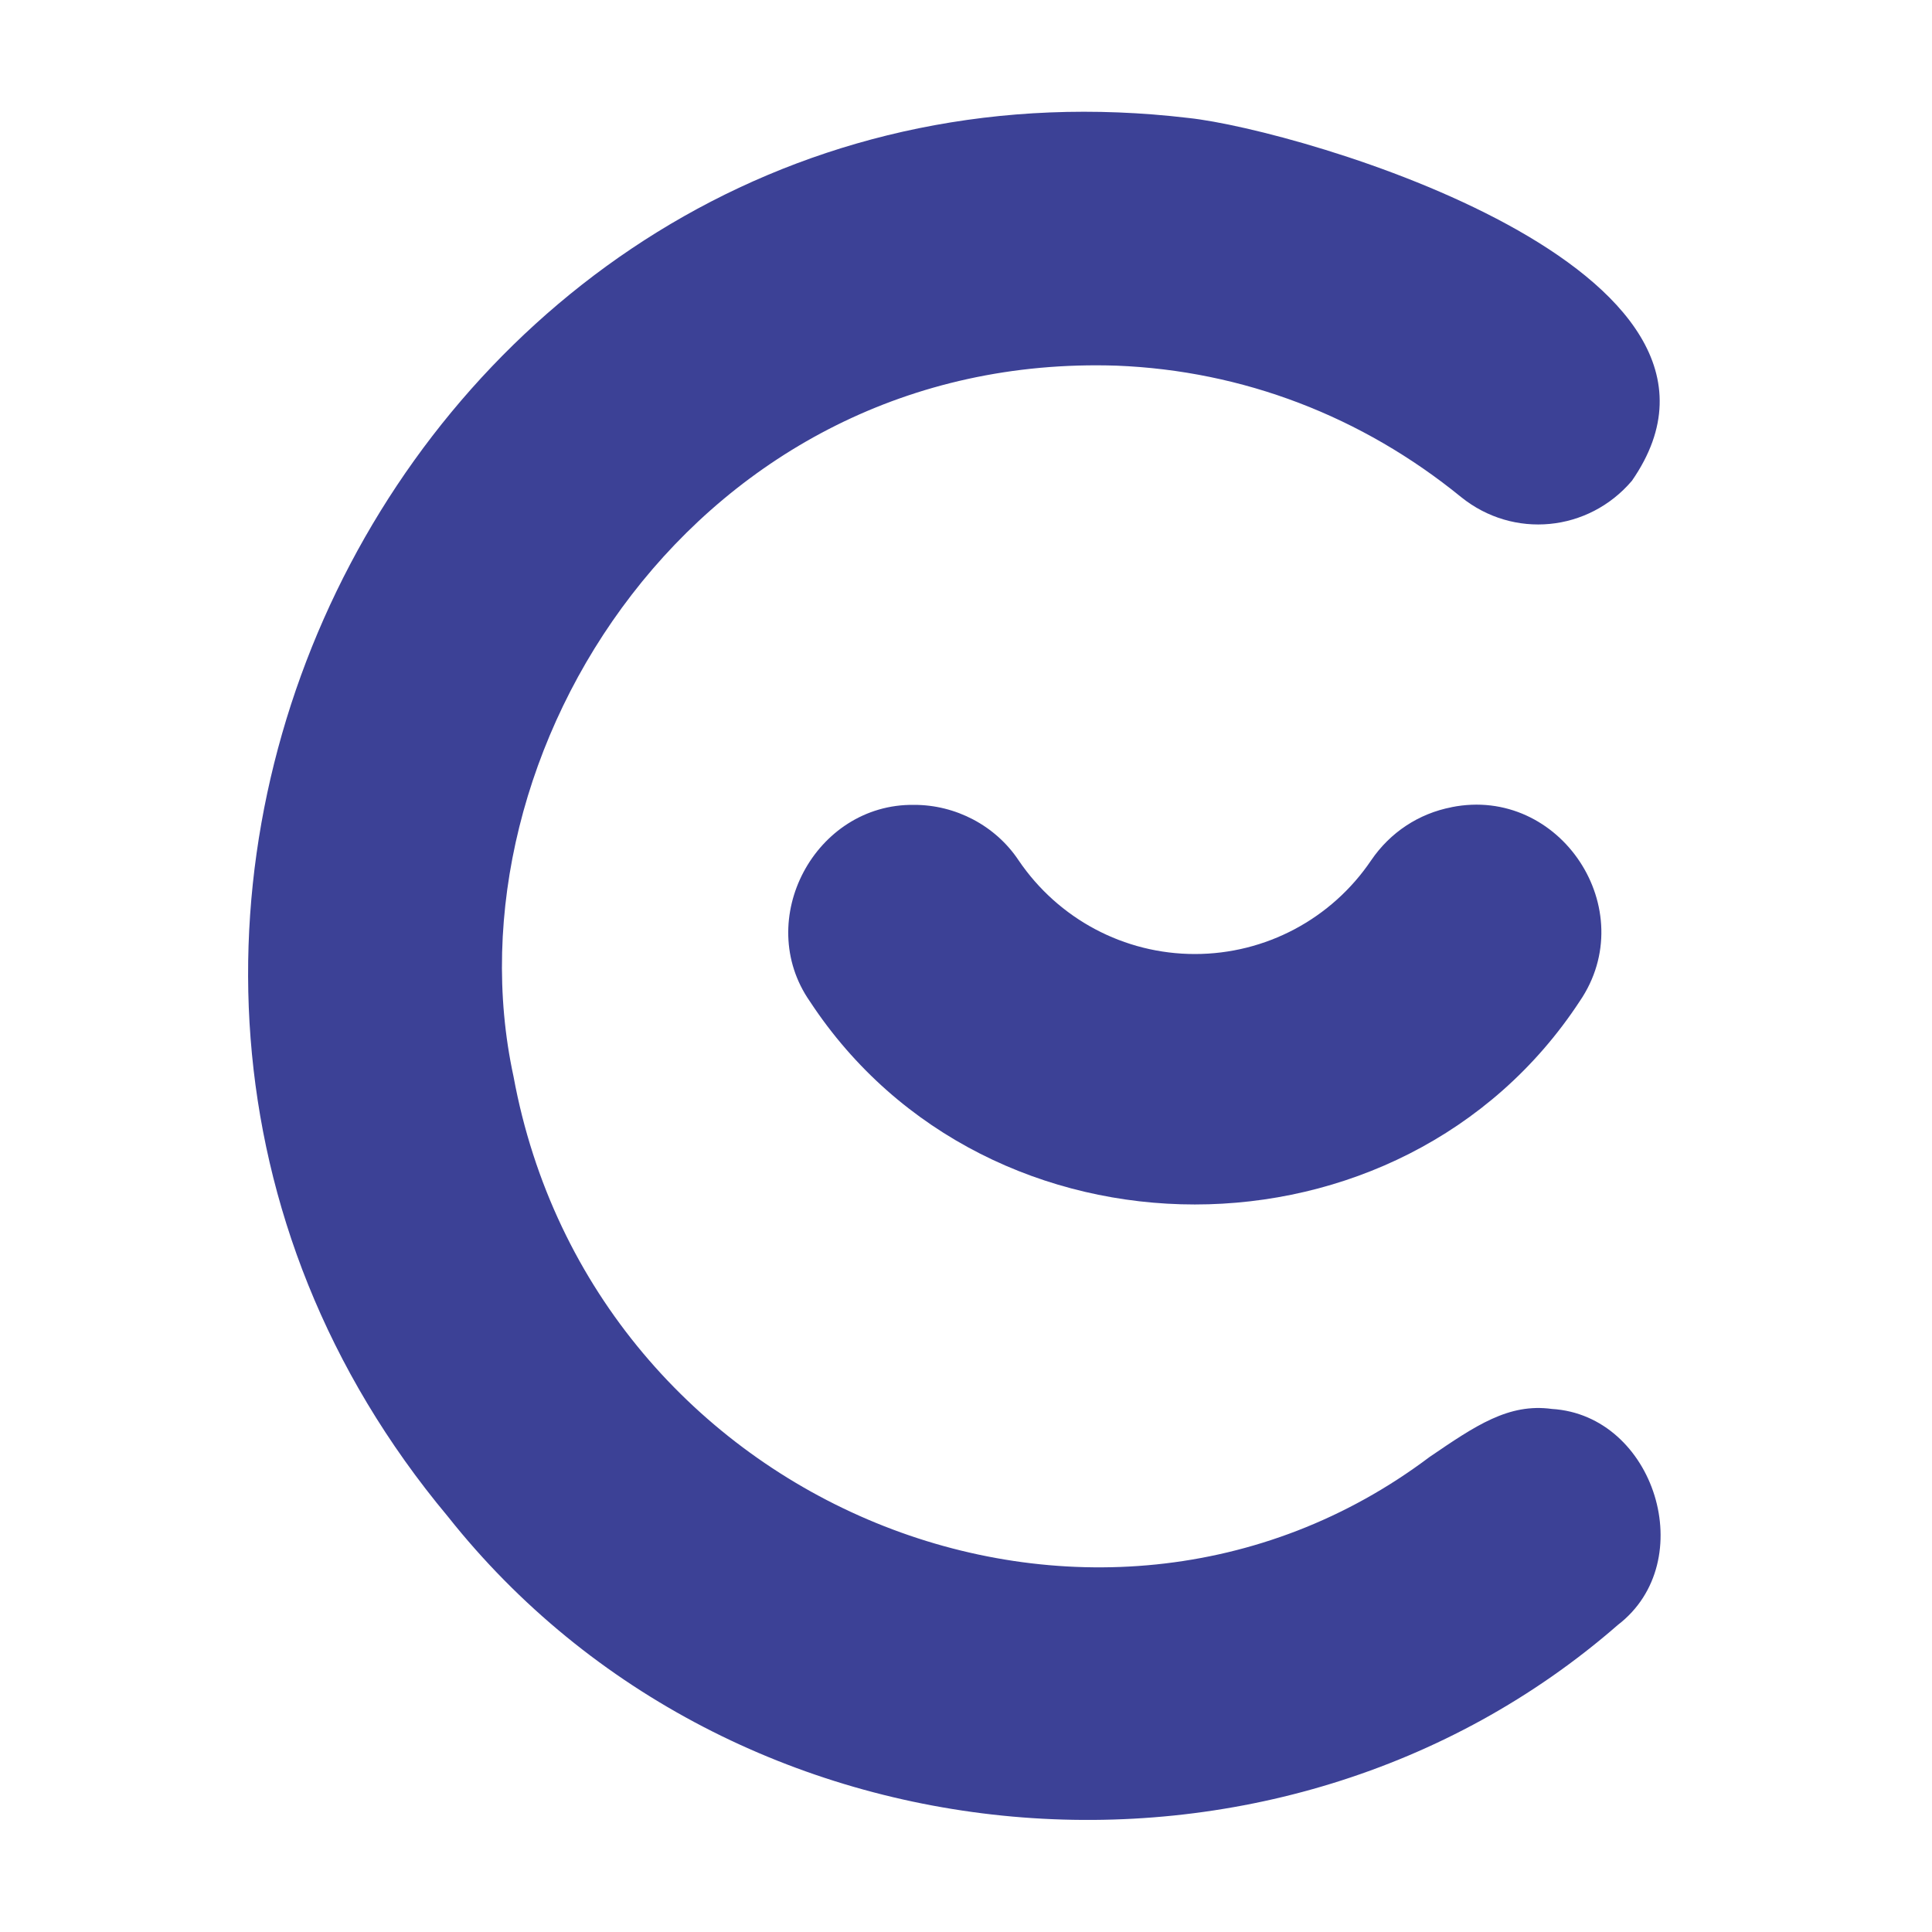
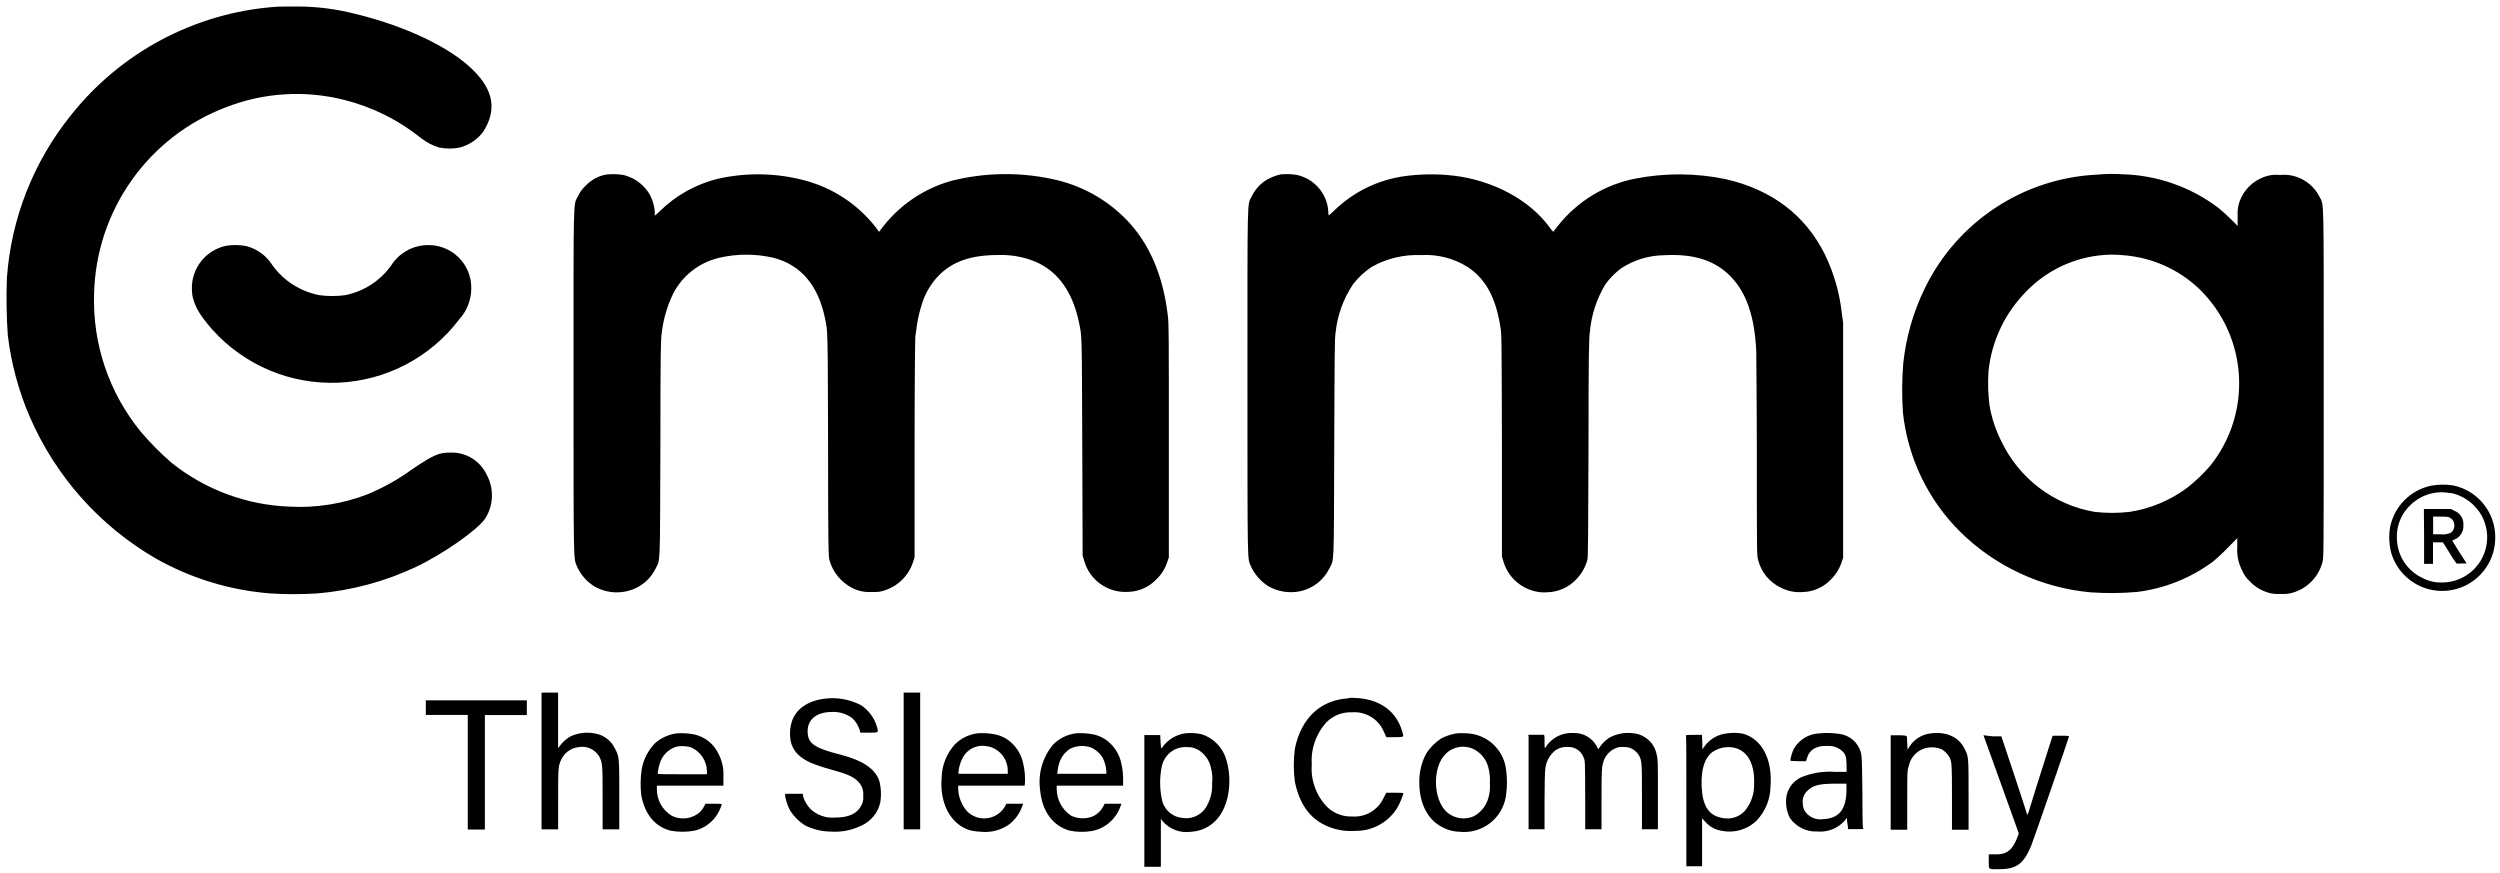
- <svg xmlns="http://www.w3.org/2000/svg" id="logosandtypes_com" data-name="logosandtypes com" viewBox="0 0 150 150">
-   <defs>
-     <style>
-       .cls-1 {
-         fill: #3c4196;
-       }
- 
-       .cls-2 {
-         fill: none;
-       }
-     </style>
-   </defs>
-   <path class="cls-2" d="M0,0H150V150H0V0Z" />
-   <path class="cls-1" d="M120.49,109.39c-3.36-.46-5.92,1.29-9.5,3.73-25.98,19.56-64.96,3.92-71.12-29.54-5.45-25.13,14.33-56.26,46.84-55.19,9.78,.39,19.02,3.92,26.74,10.21,4.05,3.26,9.87,2.7,13.25-1.27,11.42-16.46-25.78-27.25-34.42-28.17C33.36,2.18-3.19,72.3,34.77,117.74c22.15,27.93,64.5,31.4,90.85,8.41,6.41-4.92,2.86-16.27-5.13-16.76Z" />
-   <path class="cls-1" d="M112.71,62.67c-2.56,.49-4.78,1.96-6.25,4.12-3.08,4.56-8.2,7.28-13.69,7.28s-10.6-2.72-13.69-7.28c-1.79-2.69-4.89-4.31-8.12-4.3-7.68-.1-12.49,8.93-8.08,15.26,13.81,21.02,45.96,21.02,59.76,0,4.87-7.11-1.5-16.78-9.95-15.08Z" />
+ <svg xmlns="http://www.w3.org/2000/svg" width="533" height="186" version="1.1" viewBox="0 0 592.22 206.67">
+   <g fill="#000000">
+     <path transform="matrix(1.702 0 0 1.702 1.536 1.539)" d="M37.35.05A40.1 40.1 0 0 0 8.89 15.23 40.69 40.69 0 0 0 .06 37.7a73.6 73.6 0 0 0 .12 8.06 40.89 40.89 0 0 0 3.11 11.47 42.15 42.15 0 0 0 17.42 19.56 38.46 38.46 0 0 0 16 4.9 51.44 51.44 0 0 0 6.57 0A40.29 40.29 0 0 0 57 78c3.72-1.76 8.51-5.11 9.61-6.71a6 6 0 0 0 .23-6.11 5.37 5.37 0 0 0-5.1-3.09c-1.57 0-2.29.31-5.28 2.32a30.13 30.13 0 0 1-6.23 3.49 26.26 26.26 0 0 1-10.89 1.71A27.94 27.94 0 0 1 23 63.53a38.92 38.92 0 0 1-4.33-4.37A28.81 28.81 0 0 1 12.19 40a28.47 28.47 0 0 1 18.42-26A27 27 0 0 1 47 13a27.89 27.89 0 0 1 10.7 5.32 7.67 7.67 0 0 0 2.51 1.31 7.35 7.35 0 0 0 2.88 0 5.94 5.94 0 0 0 3.26-2.2c1.92-3 1.45-5.77-1.4-8.57C61.82 5.7 55.45 2.68 48.44 1a32.44 32.44 0 0 0-7.92-1c-1.2 0-2.62 0-3.17.05ZM83.39 23.4a5.32 5.32 0 0 0-2.84 1.6 4.39 4.39 0 0 0-1 1.39c-.68 1.38-.63-.91-.63 25.83 0 26.14 0 24.49.48 25.71a6.33 6.33 0 0 0 2.43 2.79 6.25 6.25 0 0 0 5.78.22 5.83 5.83 0 0 0 2.74-2.72c.66-1.34.6.08.66-16.81 0-13.73.06-15.17.19-16A17.13 17.13 0 0 1 92.77 40a9.67 9.67 0 0 1 6.32-5 16.69 16.69 0 0 1 7.76 0c3.74 1 6.11 3.84 7.05 8.29.42 2 .4 1.15.45 17.76 0 14.48.06 15.53.19 16a6.23 6.23 0 0 0 3.13 3.86 5.21 5.21 0 0 0 2.8.58 4.24 4.24 0 0 0 1.81-.24 6.1 6.1 0 0 0 3.92-4l.19-.58V61.42c0-8.39.07-15.34.1-15.46.03-.12.09-.56.14-1a19.35 19.35 0 0 1 .75-3.46 9.88 9.88 0 0 1 2.32-4c1.94-2 4.49-2.91 8.36-2.91a12.58 12.58 0 0 1 4.35.63c3.61 1.2 5.92 4.16 6.87 8.79.42 2 .39 1.33.45 17.43l.05 15 .19.61a5.94 5.94 0 0 0 6.18 4.42 5.51 5.51 0 0 0 3.9-1.75 5.63 5.63 0 0 0 1.5-2.38l.23-.66V60.43c0-15.15 0-16.36-.15-17.47q-1-8.35-5.73-13.27A20.08 20.08 0 0 0 145.48 24a30.93 30.93 0 0 0-13.95.26 18.37 18.37 0 0 0-9.91 6.88l-.17.23-.5-.68a18.55 18.55 0 0 0-9.85-6.48A25.32 25.32 0 0 0 98.92 24a17.48 17.48 0 0 0-8 4.5 6.58 6.58 0 0 1-.68.6 1 1 0 0 1 0-.44 6.15 6.15 0 0 0-.64-2.36 5.89 5.89 0 0 0-2.41-2.36 6.9 6.9 0 0 0-1.23-.47 8.45 8.45 0 0 0-2.57-.07Zm93.93-.03a6.7 6.7 0 0 0-2.09.86 5.46 5.46 0 0 0-1.9 2.17c-.66 1.33-.61-.82-.61 25.86 0 26.05 0 24.4.45 25.59a6.56 6.56 0 0 0 2.46 2.84 6.31 6.31 0 0 0 4.51.68 5.92 5.92 0 0 0 4-3.18c.66-1.35.6.08.66-16.81.05-13.74.06-15.17.19-16a14.83 14.83 0 0 1 2.44-6.74 10.82 10.82 0 0 1 2.59-2.4 12.91 12.91 0 0 1 6.86-1.64 11 11 0 0 1 6.53 1.68c2.44 1.63 3.86 4.21 4.5 8.21.19 1.09.19 1.17.23 16.59v15.5l.19.6a6 6 0 0 0 4.43 4.22 5.08 5.08 0 0 0 1.67.13 5.69 5.69 0 0 0 4-1.74 6.28 6.28 0 0 0 1.61-2.8c.08-.26.12-3.59.15-15.54 0-13.54.07-15.32.19-16.15a15.43 15.43 0 0 1 2.15-6.62 10.39 10.39 0 0 1 2.23-2.26 11.19 11.19 0 0 1 6-1.8c4.11-.23 7.09.74 9.26 3s3.29 5.54 3.52 10.36c0 .89.08 7.66.08 15 0 13.1 0 13.43.17 14a5.82 5.82 0 0 0 3.21 3.93 5.66 5.66 0 0 0 3 .59 5.6 5.6 0 0 0 3.92-1.74 6 6 0 0 0 1.5-2.41l.21-.64V44l-.19-1.35a24.83 24.83 0 0 0-2.35-8.14c-2.74-5.51-7.39-9-13.8-10.48a32 32 0 0 0-12.56-.08 18.18 18.18 0 0 0-10.79 6.57c-.36.45-.67.83-.67.84a7.18 7.18 0 0 1-.52-.65c-2.76-3.79-7.86-6.53-13.37-7.17a27.36 27.36 0 0 0-6.77.07 17.45 17.45 0 0 0-9.82 4.8 7.42 7.42 0 0 1-.76.67 1.18 1.18 0 0 1-.05-.44 5.44 5.44 0 0 0-.59-2.27 5.63 5.63 0 0 0-2.45-2.45 6.35 6.35 0 0 0-1.23-.46 8.67 8.67 0 0 0-2.39-.09zM291 23.4a28.14 28.14 0 0 0-24 15.82 31.18 31.18 0 0 0-3 10.44 46 46 0 0 0-.05 6.83 27.51 27.51 0 0 0 8 16.65 29.73 29.73 0 0 0 18.1 8.4 41.87 41.87 0 0 0 6.45-.05 22.29 22.29 0 0 0 10.5-4.15c.45-.34 1.42-1.22 2.16-2l1.33-1.34v1.23a6.07 6.07 0 0 0 .64 3.19 4.41 4.41 0 0 0 1.09 1.58 5.78 5.78 0 0 0 2.47 1.55 4.5 4.5 0 0 0 1.78.21 4.77 4.77 0 0 0 1.77-.18 6 6 0 0 0 4.11-4.26c.17-.62.17-1 .17-24.85 0-27 .05-24.68-.59-26a5.6 5.6 0 0 0-3.25-2.78 5.12 5.12 0 0 0-2.21-.24 4.77 4.77 0 0 0-2.13.23 5.71 5.71 0 0 0-3.54 3.48 5.09 5.09 0 0 0-.26 2v1.38l-1-1a21.88 21.88 0 0 0-1.69-1.52 23.16 23.16 0 0 0-13.39-4.67 22.2 22.2 0 0 0-3.46.05Zm3.68 11.22a17.2 17.2 0 0 1 10.55 4.72 18.34 18.34 0 0 1 1.49 24.59A23.48 23.48 0 0 1 303.5 67a18 18 0 0 1-8 3.34 21 21 0 0 1-4.88 0 17.68 17.68 0 0 1-13-9.89A17.4 17.4 0 0 1 276 55.5a24.78 24.78 0 0 1-.13-4.82 18.45 18.45 0 0 1 5.23-11 16.77 16.77 0 0 1 10.9-5.1 15.2 15.2 0 0 1 2.63.04z" />
+     <path transform="matrix(1.702 0 0 1.702 1.536 1.539)" d="M30.54 33.31a6 6 0 0 0-4.74 5.94c0 1.85.78 3.39 2.9 5.78A22.29 22.29 0 0 0 63 43.56a6.46 6.46 0 0 0 1.69-4.34 5.94 5.94 0 0 0-6.33-6A6.06 6.06 0 0 0 53.57 36a10.33 10.33 0 0 1-6.45 4.18 13.29 13.29 0 0 1-3.56 0A10.48 10.48 0 0 1 37 36a6.24 6.24 0 0 0-1.43-1.58 6.13 6.13 0 0 0-2.14-1.06 7.93 7.93 0 0 0-2.89-.05Zm306.9 33.39a7.38 7.38 0 0 0-5.68 5.77 8.66 8.66 0 0 0 .17 3.63 7.38 7.38 0 0 0 1.94 3.17 7.39 7.39 0 0 0 12.49-4.62 7.37 7.37 0 0 0-5.86-8 9.52 9.52 0 0 0-3.06.05zm2.78 1a6.52 6.52 0 0 1 4 2.7 6.29 6.29 0 0 1-5.2 9.77 5.45 5.45 0 0 1-2.75-.63 6.17 6.17 0 0 1-3.56-5.35 6 6 0 0 1 2-4.91 6.18 6.18 0 0 1 5.51-1.53z" />
+     <path transform="matrix(1.702 0 0 1.702 1.536 1.539)" d="M336.49 73.74v3.84h1.24v-3h1.38L340 76a13.5 13.5 0 0 0 1 1.52 3 3 0 0 0 .75 0h.66l-1-1.56c-.54-.85-1-1.58-1-1.6 0-.02.13-.1.29-.16a2 2 0 0 0 1.26-2 2 2 0 0 0-1.21-2l-.55-.26h-3.74zm3.67-2.53a1.09 1.09 0 0 1 .54 1 1.12 1.12 0 0 1-.61 1.09 2.74 2.74 0 0 1-1.34.16h-1V71h1.1c.94 0 1.15.06 1.31.21zM74.47 105v9.53h2.31v-4.09c0-4.42 0-4.75.44-5.63a3 3 0 0 1 2.31-1.71 2.77 2.77 0 0 1 3 1.34c.41.82.44 1.16.44 5.79v4.3h2.32v-4.75c0-5.29 0-5.38-.61-6.51a3.76 3.76 0 0 0-2.91-2.11 5.56 5.56 0 0 0-3.3.44 4.94 4.94 0 0 0-1.47 1.33l-.23.32V95.5h-2.3zm50.4 0v9.53h2.3V95.5h-2.3zm-10.81-8.68c-2.39.25-4.07 1.34-4.71 3.07a5.35 5.35 0 0 0-.27 2.36 3.6 3.6 0 0 0 1.2 2.46c.89.81 2 1.3 4.5 2 2.25.61 3.16 1 3.81 1.74a2.37 2.37 0 0 1 .65 1.92 2.22 2.22 0 0 1-.23 1.28c-.58 1.18-1.78 1.75-3.72 1.74a4.43 4.43 0 0 1-3.33-1.14 4.18 4.18 0 0 1-1.11-1.89v-.28h-2.47v.37a7.28 7.28 0 0 0 .71 2 6.81 6.81 0 0 0 2 2 8.07 8.07 0 0 0 3.6.89A8.35 8.35 0 0 0 119 114a4.64 4.64 0 0 0 2.6-3.15 7.2 7.2 0 0 0-.13-3.1c-.56-1.59-2.19-2.74-5-3.51l-1.73-.47a14.66 14.66 0 0 1-1.56-.55c-1.19-.56-1.61-1.09-1.67-2.12-.12-1.8 1.17-2.91 3.39-2.91a4.36 4.36 0 0 1 2.84.88 4 4 0 0 1 1 1.59l.1.41h1.22c1.4 0 1.32 0 1.09-.82a5.42 5.42 0 0 0-2.21-3 8.6 8.6 0 0 0-4.88-.93zm72.55-.02c-3.83.3-6.43 2.82-7.29 7a17.71 17.71 0 0 0 0 4.6c.62 3 2 5.06 4.35 6.12a8.31 8.31 0 0 0 4.05.72 6.74 6.74 0 0 0 5.78-3.09 9.35 9.35 0 0 0 .93-2.13c0-.07-.29-.09-1.2-.09h-1.18l-.39.74a4.44 4.44 0 0 1-4.31 2.57 4.8 4.8 0 0 1-3.51-1.3 7.64 7.64 0 0 1-2.17-5.89 7.94 7.94 0 0 1 2-5.88 4.71 4.71 0 0 1 3.58-1.43 4.43 4.43 0 0 1 4.43 2.64l.38.82h1.18c1.35 0 1.28 0 1-.87-.81-2.67-2.91-4.27-6-4.56-.49 0-1-.07-1.09-.06zM58.36 97.6v1h5.84v15.95h2.38V98.62h5.84v-2.05H58.36Zm34.88 3.57a5.81 5.81 0 0 0-2.95 1.34 7 7 0 0 0-1.88 3.64 14 14 0 0 0-.06 3.65c.51 2.65 1.88 4.32 4.05 4.91a9.31 9.31 0 0 0 3.37 0 5.11 5.11 0 0 0 2.91-1.9 6 6 0 0 0 .87-1.73c0-.11-.17-.12-1.14-.12h-1.13l-.18.37a3.66 3.66 0 0 1-.52.73 3.51 3.51 0 0 1-4 .57 4.32 4.32 0 0 1-2.06-3.69v-.49h9.26v-1.34a5.93 5.93 0 0 0-.69-3.1 4.86 4.86 0 0 0-3.26-2.67 9.23 9.23 0 0 0-2.59-.17zm2.15 2a3.7 3.7 0 0 1 2.1 3.3v.39h-3.4c-1.87 0-3.43 0-3.45-.06a5.83 5.83 0 0 1 .42-1.81 3.42 3.42 0 0 1 2.32-2 4.45 4.45 0 0 1 2.01.16zm39.76-2.01a5.41 5.41 0 0 0-3.15 1.54 7.12 7.12 0 0 0-1.84 4.54c-.33 3.73 1.29 6.69 4.08 7.46a9.66 9.66 0 0 0 1.43.17 5.77 5.77 0 0 0 3.92-1.06 5.54 5.54 0 0 0 1.8-2.54l.11-.31h-2.33l-.24.45a3.35 3.35 0 0 1-5.22.62 5 5 0 0 1-1.25-3.09v-.49h9.24l.05-.34a9.64 9.64 0 0 0-.25-2.78 5.37 5.37 0 0 0-1.43-2.66 4.79 4.79 0 0 0-2.33-1.33 9.22 9.22 0 0 0-2.59-.18zm1.48 1.82a3.47 3.47 0 0 1 2.73 3.49v.33h-6.86v-.26a5.19 5.19 0 0 1 .51-1.82 3.1 3.1 0 0 1 2.13-1.74 3 3 0 0 1 1.49.02zm12.25-1.82a5.41 5.41 0 0 0-3.18 1.54 8.09 8.09 0 0 0-1.84 6.33c.27 3 1.77 5 4.08 5.67a8.52 8.52 0 0 0 3 .08 5 5 0 0 0 2.13-.85 5.4 5.4 0 0 0 2-2.66l.11-.31h-2.33l-.24.45a3.11 3.11 0 0 1-1.5 1.35 3.79 3.79 0 0 1-2.94-.14 4.5 4.5 0 0 1-2-3.68v-.49h9.24v-.46a9.82 9.82 0 0 0-.29-2.84 5.33 5.33 0 0 0-1.39-2.48 4.79 4.79 0 0 0-2.33-1.33 9.22 9.22 0 0 0-2.52-.18zm2.11 2a3.53 3.53 0 0 1 1.63 1.5 5 5 0 0 1 .46 1.74v.4h-6.82c-.05 0 .1-1.24.42-1.91a3.62 3.62 0 0 1 1.32-1.56 3.76 3.76 0 0 1 3-.17zm13.01-1.99a4.72 4.72 0 0 0-3.17 2c-.13.2-.14.17-.2-.76l-.05-1h-2.21v18.33h2.3v-6.67l.28.36a4.36 4.36 0 0 0 3.88 1.44c2.89-.18 4.87-2.34 5.29-5.77a10.35 10.35 0 0 0-.35-4.3 5.26 5.26 0 0 0-3.41-3.51 7.07 7.07 0 0 0-2.36-.12zm1.72 2.21a3.84 3.84 0 0 1 1.95 2.72 5.55 5.55 0 0 1 .13 2 5.7 5.7 0 0 1-.6 2.9 3.28 3.28 0 0 1-3.64 1.92 3.16 3.16 0 0 1-2.76-2.61 11.3 11.3 0 0 1 0-4.56 3.42 3.42 0 0 1 1.81-2.34 3.46 3.46 0 0 1 1.87-.32 2.35 2.35 0 0 1 1.2.29zm36.11-2.21a7.17 7.17 0 0 0-2.1.68 7.31 7.31 0 0 0-2.09 2.06 8.23 8.23 0 0 0-1 4.09c0 2.92 1.15 5.17 3.18 6.22a5.35 5.35 0 0 0 2.46.65 5.89 5.89 0 0 0 6.42-5 12.67 12.67 0 0 0 0-3.79 5.73 5.73 0 0 0-5.54-4.92 8 8 0 0 0-1.33.01zm2.1 2.07a3.93 3.93 0 0 1 2.39 3 6.39 6.39 0 0 1 .14 1.89 5.58 5.58 0 0 1-.2 2 4.19 4.19 0 0 1-2 2.56 3.54 3.54 0 0 1-3.73-.51c-2-1.73-2.11-6.29-.23-8.15a3.45 3.45 0 0 1 3.63-.79zm13.2-2.07a4.25 4.25 0 0 0-2.95 2c-.08.14-.1 0-.11-.5v-1l-.06-.3h-2.21l.05.25v12.9h2.22v-3.85c0-2.11.05-4.1.09-4.41a3.83 3.83 0 0 1 1.42-2.73 2.72 2.72 0 0 1 1.71-.47 2.24 2.24 0 0 1 2.24 1.51c.18.45.18.51.2 5.2v4.75H222v-4.3c0-3.77.05-4.35.18-4.78a3 3 0 0 1 1.58-2.11 2.18 2.18 0 0 1 1.17-.27 3.82 3.82 0 0 1 1 .11 2.53 2.53 0 0 1 1.31 1.11c.37.75.39.89.39 5.7v4.54h2.22v-4.82c0-4.6 0-4.92-.16-5.52a3.67 3.67 0 0 0-3.07-3 5.54 5.54 0 0 0-3.57.61 5.06 5.06 0 0 0-1.29 1.28l-.21.31-.18-.35a3.52 3.52 0 0 0-3.18-1.91 5.24 5.24 0 0 0-1.06.05zm22.31 0a4.41 4.41 0 0 0-3 1.67l-.41.54v-1l-.05-1h-1.14c-1 0-1.13 0-1.08.12.05.12.05 4.19.05 9.17v9H236v-6.68l.5.54a3.64 3.64 0 0 0 2.09 1.17 5.44 5.44 0 0 0 5-1.39 7 7 0 0 0 1.93-4.73c.31-3.78-1.2-6.66-3.85-7.37a6.86 6.86 0 0 0-2.23-.04zm1.28 2.06c1.72.53 2.63 2.36 2.52 5a5.62 5.62 0 0 1-1.3 3.74 3.31 3.31 0 0 1-3 1c-2-.31-2.87-1.63-3-4.4-.11-2.42.43-4.06 1.58-4.86a3.94 3.94 0 0 1 3.2-.48zm11.57-2.06a4.31 4.31 0 0 0-3.51 2.12 5.86 5.86 0 0 0-.5 1.64c0 .08.27.11 1.1.11h1.09l.11-.37c.34-1.25 1.37-1.85 3-1.75a2.73 2.73 0 0 1 1.8.61c.58.49.7.82.73 2v1h-1.54a10.53 10.53 0 0 0-4.78.75 3.69 3.69 0 0 0-2 2.41 4.89 4.89 0 0 0 .44 3.27 4.42 4.42 0 0 0 3.84 1.87 4.56 4.56 0 0 0 3.77-1.5l.3-.4.05.52.11.78v.27h1.12c1 0 1.11 0 1-.15-.11-.15-.09-2.36-.11-5.07-.05-4.27-.08-5-.2-5.42a3.57 3.57 0 0 0-3-2.62 11.49 11.49 0 0 0-2.82-.07zm3.81 8c-.07 2.63-1.05 3.82-3.23 3.94a2.58 2.58 0 0 1-2.09-.59 2 2 0 0 1-.76-1.55 2 2 0 0 1 .63-1.8c.77-.77 1.62-1 4-1h1.44zm11.7-7.99a4 4 0 0 0-2.93 1.82l-.27.43-.05-.9c0-.5-.06-1-.07-1-.01 0-.29-.1-1.12-.1h-1.11v13.15h2.3v-4.09c0-3.92 0-4.11.21-4.75a3.23 3.23 0 0 1 2.68-2.59 3.48 3.48 0 0 1 1.94.25 3 3 0 0 1 1.06 1.11c.32.65.34 1 .34 5.63v4.44h2.31v-4.91c0-5.45 0-5.29-.6-6.44-.8-1.59-2.57-2.35-4.69-2.05zm7.36.25s1.11 3.1 2.47 6.84l2.45 6.83-.24.64c-.68 1.75-1.54 2.36-3.21 2.27h-.73v1c0 1.15-.11 1.07 1.38 1.07 2.45 0 3.42-.69 4.5-3.2.24-.56 5.14-14.72 5.28-15.24 0-.13-.05-.14-1.11-.14h-1.16l-.17.51c-.08.29-.6 1.91-1.14 3.6-.54 1.69-1.26 3.93-1.57 5-.31 1.07-.6 1.9-.62 1.93a2.47 2.47 0 0 1-.22-.61c-.11-.36-.91-2.84-1.8-5.5l-1.62-4.85h-1.24z" />
+   </g>
</svg>
